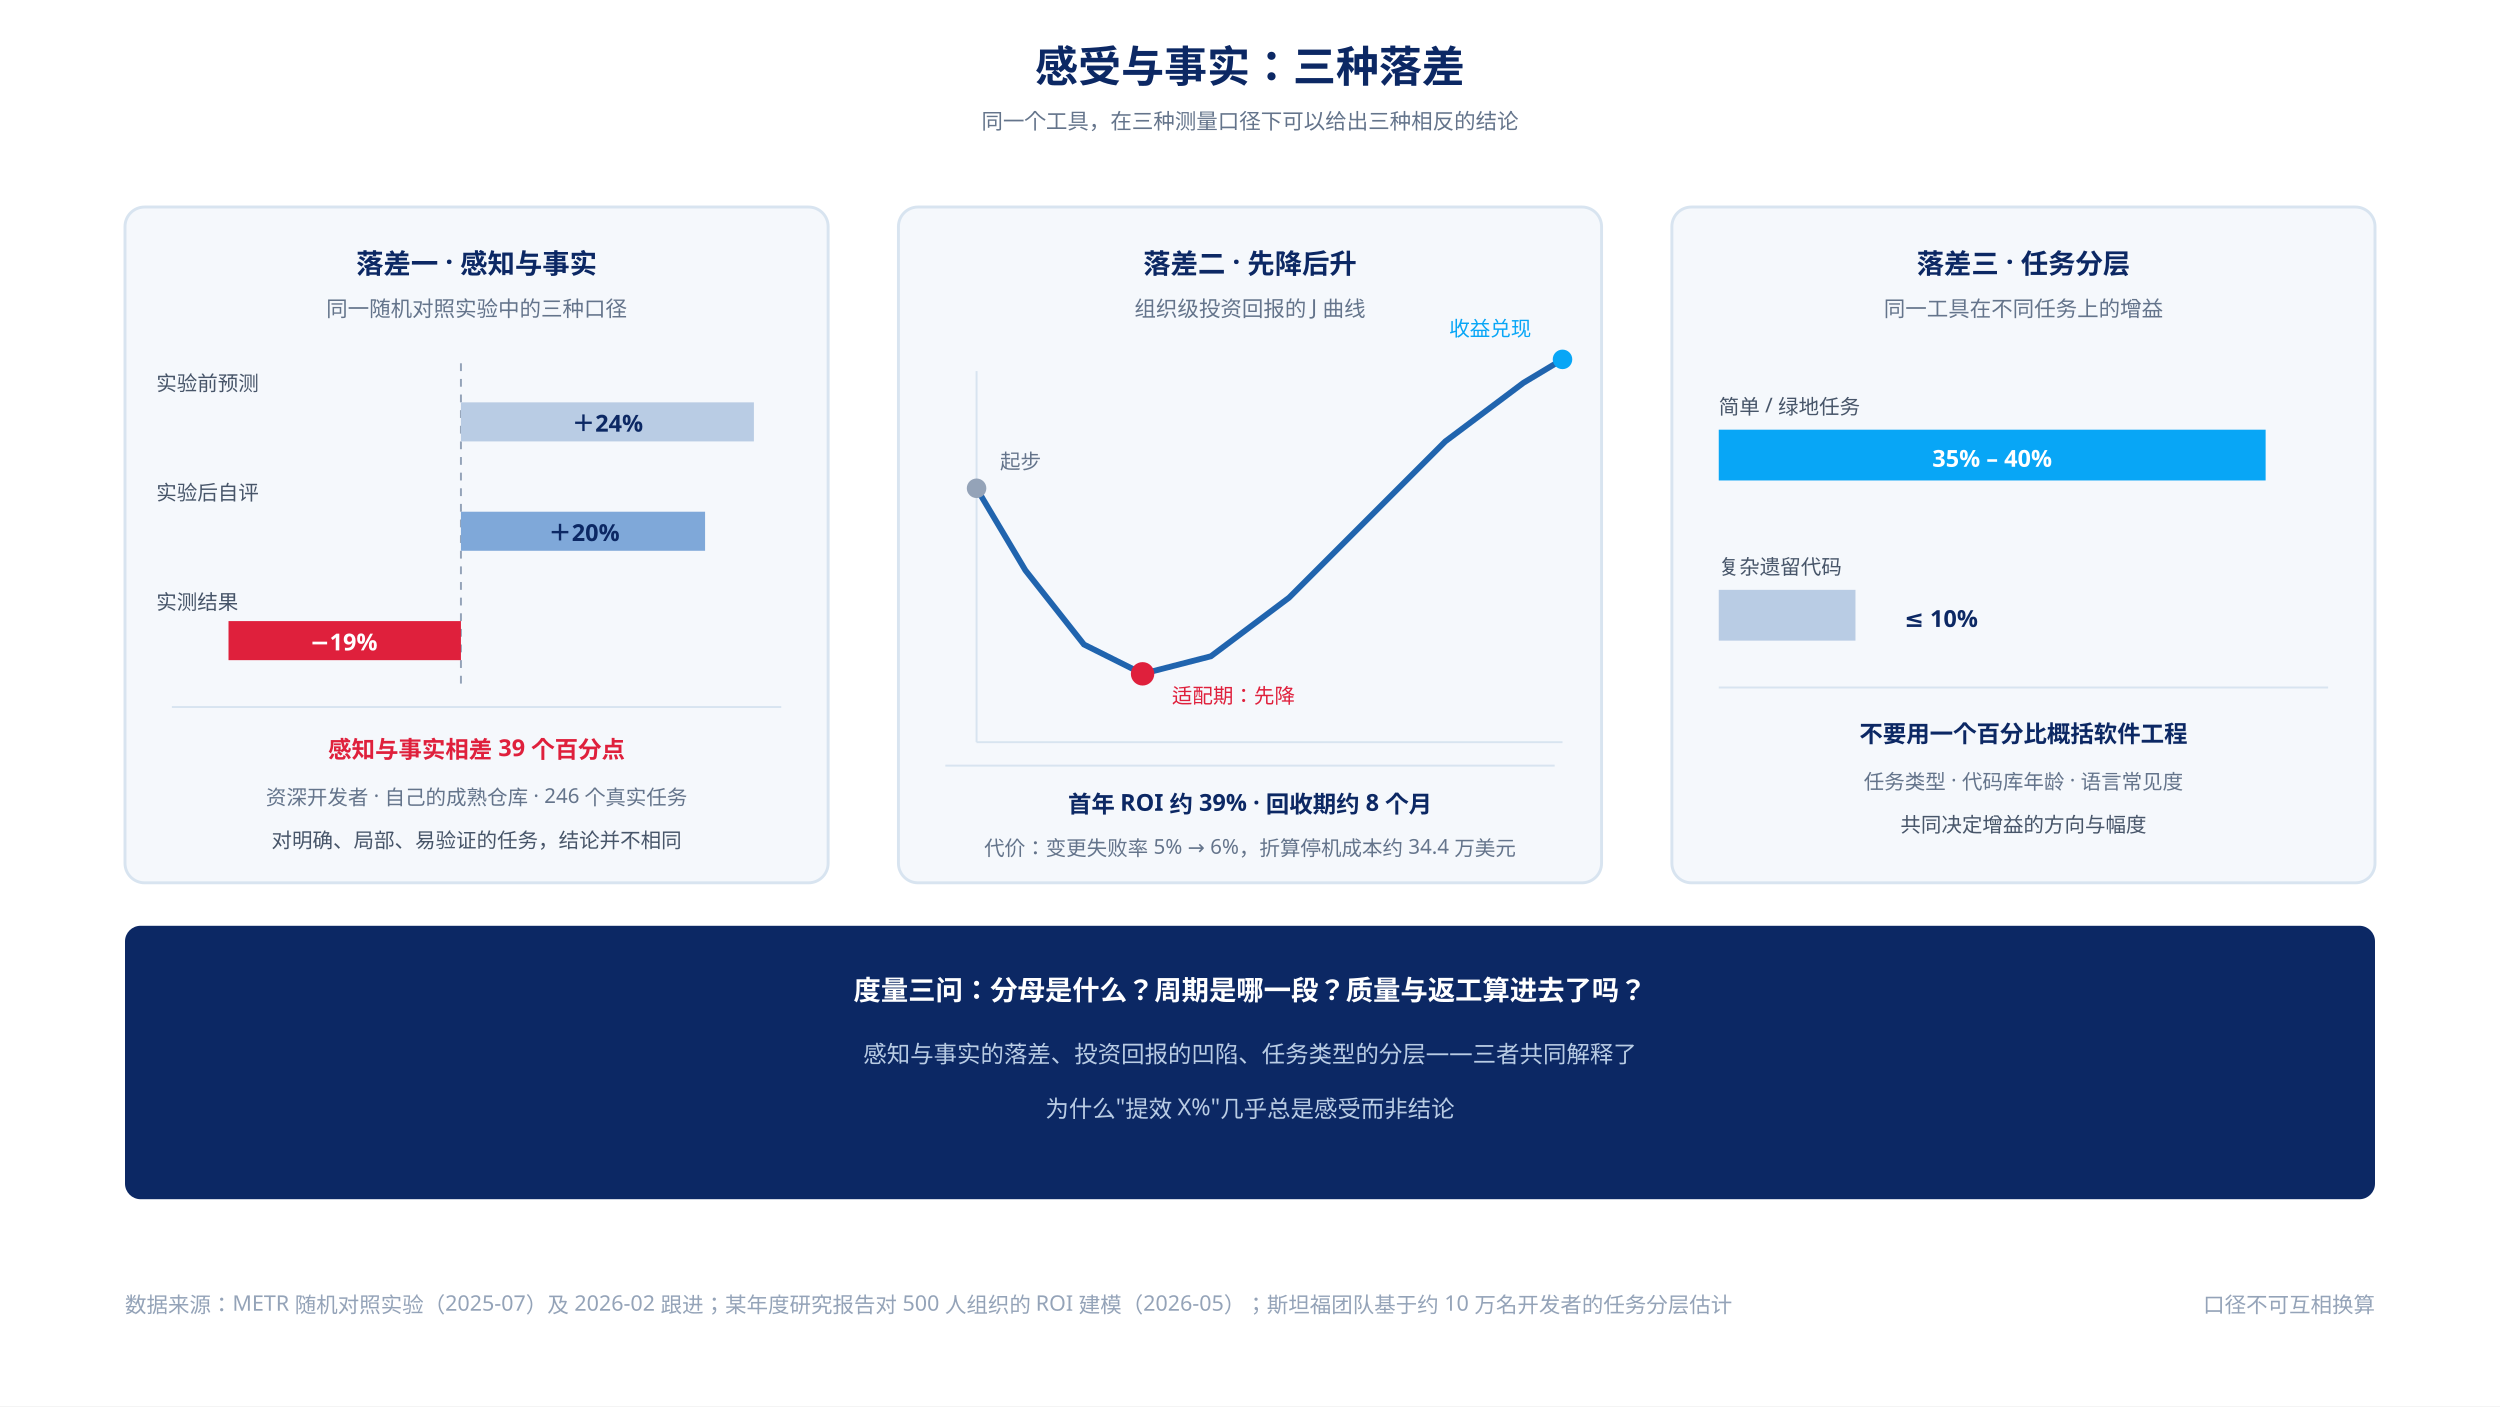
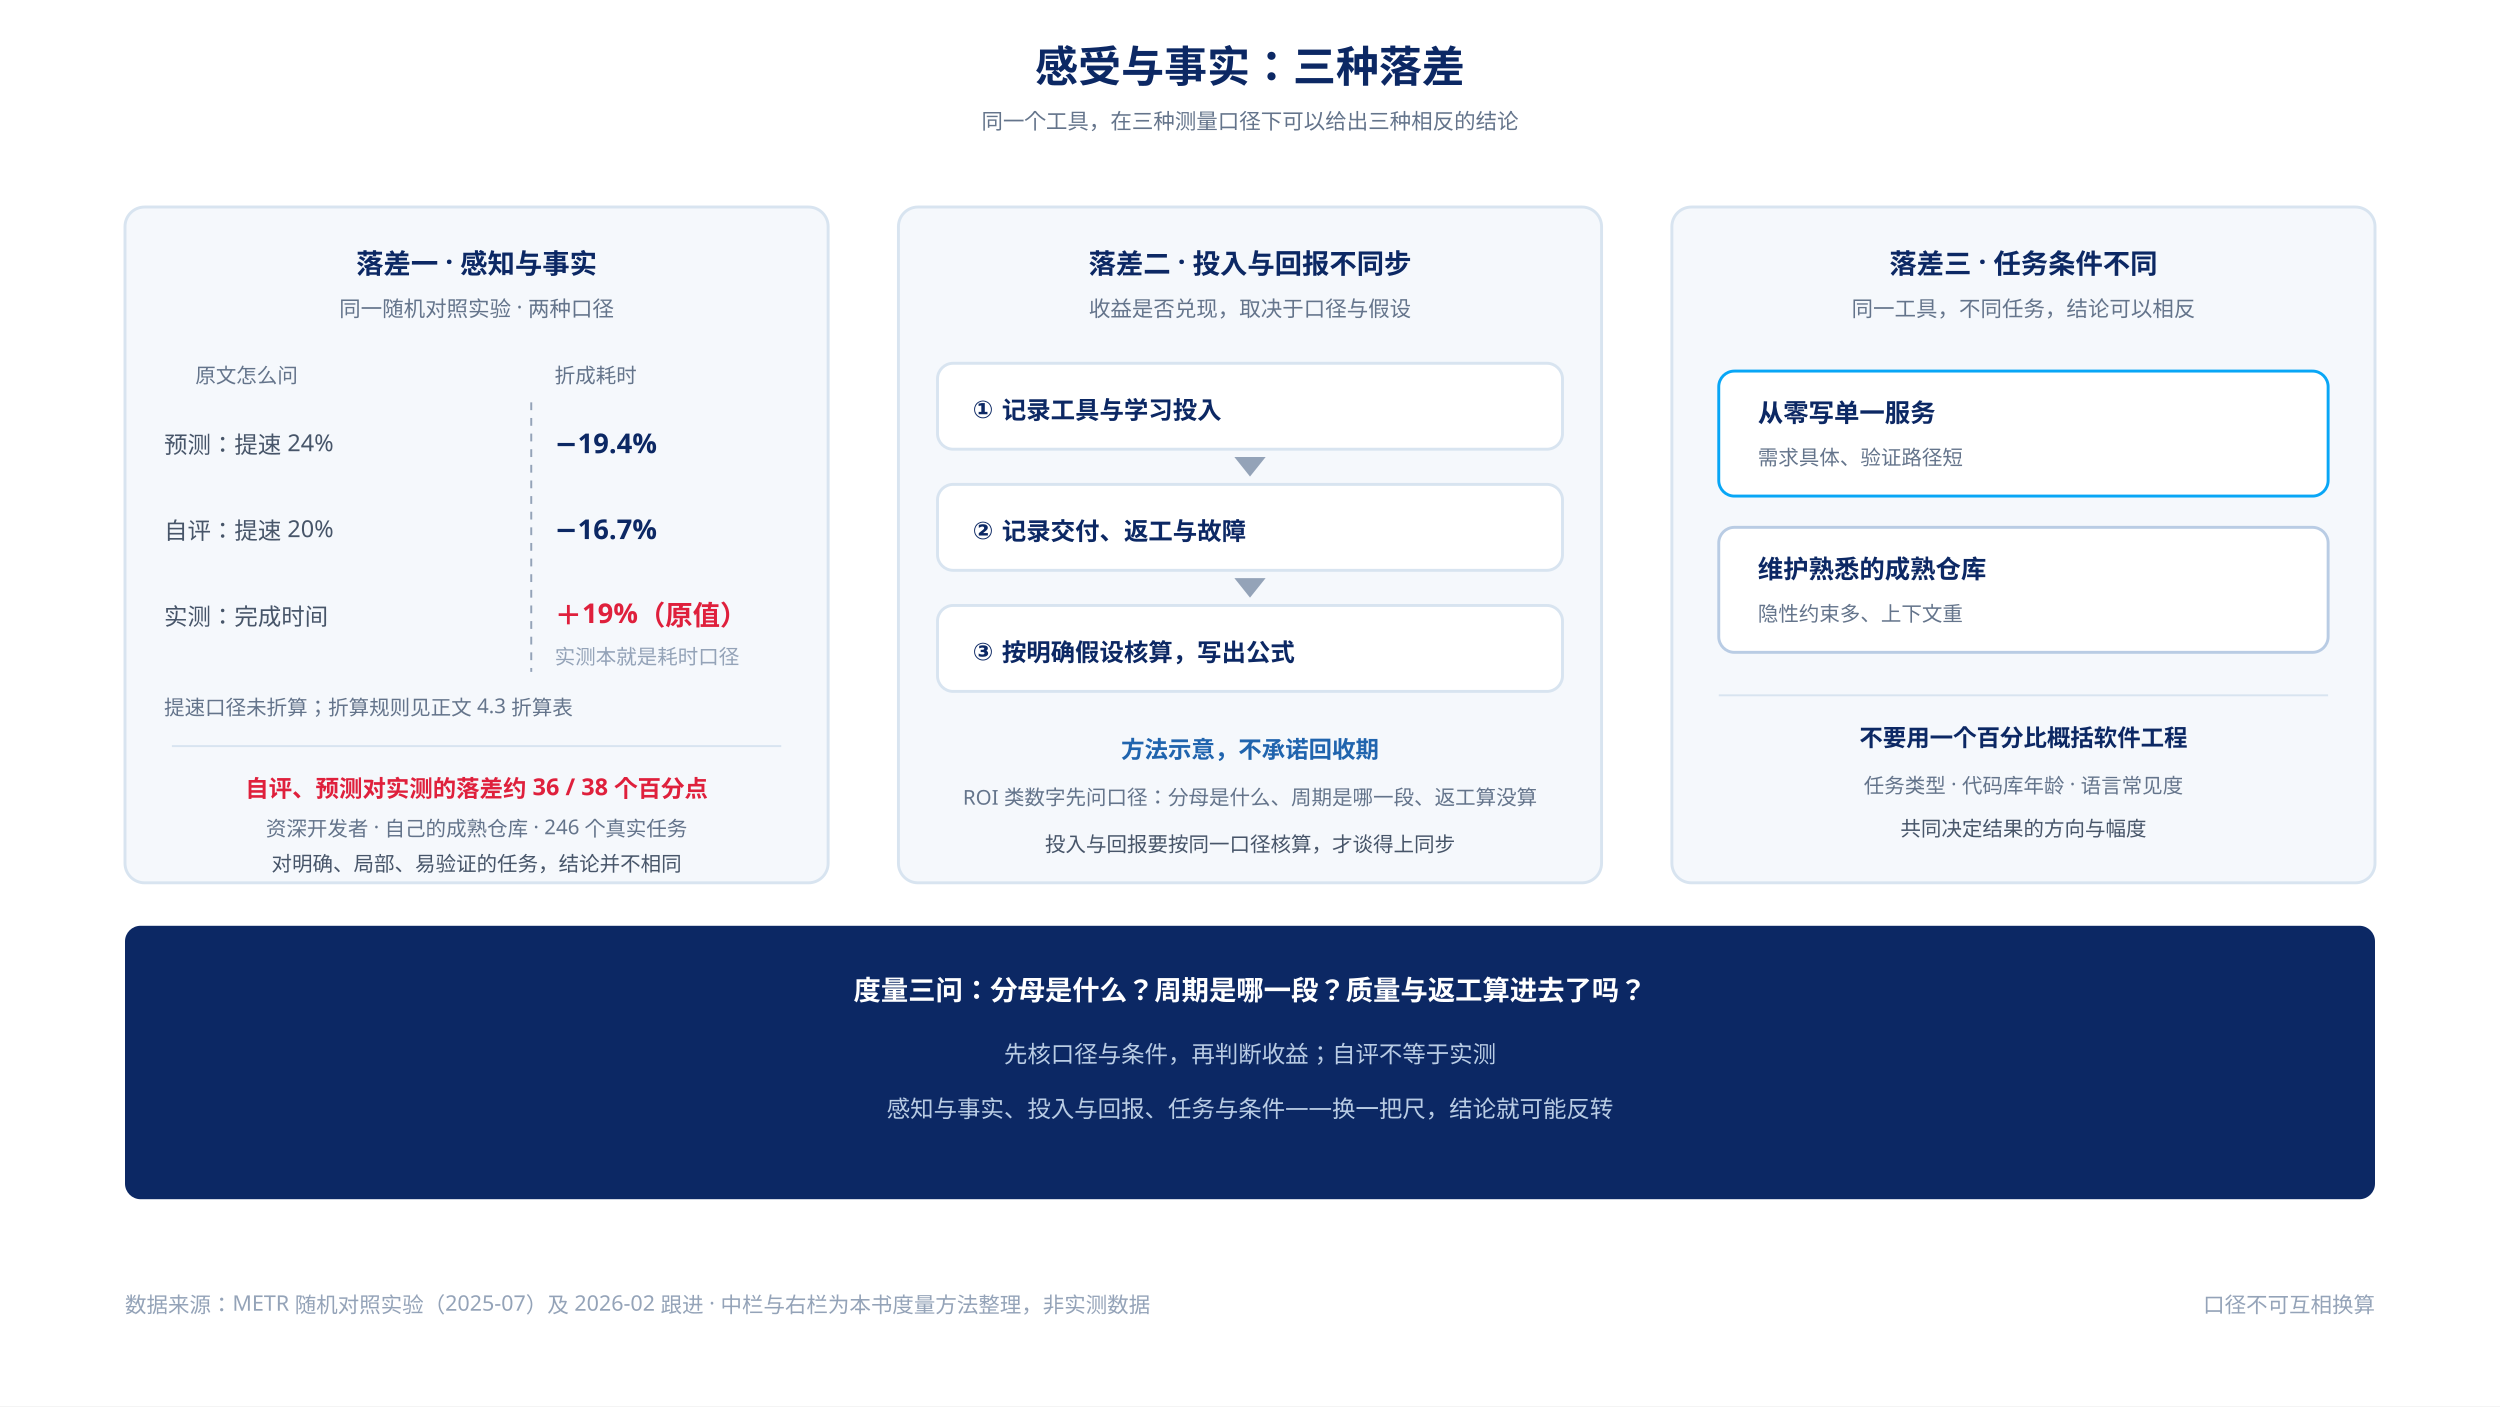
<svg xmlns="http://www.w3.org/2000/svg" viewBox="0 0 1280 720" width="1280" height="720" font-family="Book Sans, Source Han Sans CN, 思源黑体 CN, sans-serif" font-size="12" data-pptx-page-role="content">
  <rect x="0" y="0" width="1280" height="720" fill="#FFFFFF" />
  <g id="title" data-pptx-bounds="0 14 1280 58">
    <text x="640" y="42" font-size="22" font-weight="bold" fill="#0C2864" text-anchor="middle">感受与事实：三种落差</text>
    <text x="640" y="66" font-size="11" fill="#64748B" text-anchor="middle">同一个工具，在三种测量口径下可以给出三种相反的结论</text>
  </g>
  <g id="content" data-pptx-bounds="40 84 1200 560">
    <rect x="64" y="106" width="360" height="346" rx="10" fill="#F5F8FC" stroke="#D8E4F0" stroke-width="1.5" />
    <text x="244" y="140" font-size="14" font-weight="bold" fill="#0C2864" text-anchor="middle">落差一 · 感知与事实</text>
-     <text x="244" y="162" font-size="11" fill="#64748B" text-anchor="middle">同一随机对照实验中的三种口径</text>
-     <line x1="236" y1="186" x2="236" y2="352" stroke="#94A3B8" stroke-width="1" stroke-dasharray="4 4" />
-     <text x="80" y="200" font-size="10.5" fill="#475569">实验前预测</text>
-     <rect x="236" y="206" width="150" height="20" fill="#B9CCE4" />
-     <text x="311" y="221" font-size="12" font-weight="bold" fill="#0C2864" text-anchor="middle">＋24%</text>
-     <text x="80" y="256" font-size="10.5" fill="#475569">实验后自评</text>
-     <rect x="236" y="262" width="125" height="20" fill="#7FA8D9" />
-     <text x="299" y="277" font-size="12" font-weight="bold" fill="#0C2864" text-anchor="middle">＋20%</text>
-     <text x="80" y="312" font-size="10.5" fill="#475569">实测结果</text>
-     <rect x="117" y="318" width="119" height="20" fill="#DF203C" />
-     <text x="176" y="333" font-size="12" font-weight="bold" fill="#FFFFFF" text-anchor="middle">−19%</text>
-     <line x1="88" y1="362" x2="400" y2="362" stroke="#D8E4F0" stroke-width="1" />
-     <text x="244" y="388" font-size="12" font-weight="bold" fill="#DF203C" text-anchor="middle">感知与事实相差 39 个百分点</text>
-     <text x="244" y="412" font-size="10.5" fill="#64748B" text-anchor="middle">资深开发者 · 自己的成熟仓库 · 246 个真实任务</text>
-     <text x="244" y="434" font-size="10.5" fill="#475569" text-anchor="middle">对明确、局部、易验证的任务，结论并不相同</text>
+     <text x="244" y="162" font-size="11" fill="#64748B" text-anchor="middle">同一随机对照实验 · 两种口径</text>
+     <text x="100" y="196" font-size="10.5" fill="#64748B">原文怎么问</text>
+     <text x="284" y="196" font-size="10.5" fill="#64748B">折成耗时</text>
+     <line x1="272" y1="206" x2="272" y2="344" stroke="#94A3B8" stroke-width="1" stroke-dasharray="4 4" />
+     <text x="84" y="232" font-size="12" fill="#475569">预测：提速 24%</text>
+     <text x="284" y="232" font-size="14" font-weight="bold" fill="#0C2864">−19.4%</text>
+     <text x="84" y="276" font-size="12" fill="#475569">自评：提速 20%</text>
+     <text x="284" y="276" font-size="14" font-weight="bold" fill="#0C2864">−16.7%</text>
+     <text x="84" y="320" font-size="12" fill="#475569">实测：完成时间</text>
+     <text x="284" y="320" font-size="14" font-weight="bold" fill="#DF203C">＋19%（原值）</text>
+     <text x="284" y="340" font-size="10.5" fill="#94A3B8">实测本就是耗时口径</text>
+     <text x="84" y="366" font-size="10.5" fill="#64748B">提速口径未折算；折算规则见正文 4.3 折算表</text>
+     <line x1="88" y1="382" x2="400" y2="382" stroke="#D8E4F0" stroke-width="1" />
+     <text x="244" y="408" font-size="12" font-weight="bold" fill="#DF203C" text-anchor="middle">自评、预测对实测的落差约 36 / 38 个百分点</text>
+     <text x="244" y="428" font-size="10.5" fill="#64748B" text-anchor="middle">资深开发者 · 自己的成熟仓库 · 246 个真实任务</text>
+     <text x="244" y="446" font-size="10.5" fill="#475569" text-anchor="middle">对明确、局部、易验证的任务，结论并不相同</text>
    <rect x="460" y="106" width="360" height="346" rx="10" fill="#F5F8FC" stroke="#D8E4F0" stroke-width="1.5" />
-     <text x="640" y="140" font-size="14" font-weight="bold" fill="#0C2864" text-anchor="middle">落差二 · 先降后升</text>
-     <text x="640" y="162" font-size="11" fill="#64748B" text-anchor="middle">组织级投资回报的 J 曲线</text>
-     <line x1="500" y1="380" x2="800" y2="380" stroke="#D8E4F0" stroke-width="1" />
-     <line x1="500" y1="190" x2="500" y2="380" stroke="#D8E4F0" stroke-width="1" />
-     <polyline points="500,250 525,292 555,330 585,345 620,336 660,306 700,266 740,226 780,196 800,184" fill="none" stroke="#2064AE" stroke-width="3" />
-     <circle cx="500" cy="250" r="5" fill="#94A3B8" />
-     <circle cx="585" cy="345" r="6" fill="#DF203C" />
-     <circle cx="800" cy="184" r="5" fill="#08A6F6" />
-     <text x="512" y="240" font-size="10.5" fill="#64748B">起步</text>
-     <text x="600" y="360" font-size="10.5" fill="#DF203C">适配期：先降</text>
-     <text x="742" y="172" font-size="10.5" fill="#08A6F6">收益兑现</text>
-     <line x1="484" y1="392" x2="796" y2="392" stroke="#D8E4F0" stroke-width="1" />
-     <text x="640" y="416" font-size="12" font-weight="bold" fill="#0C2864" text-anchor="middle">首年 ROI 约 39% · 回收期约 8 个月</text>
-     <text x="640" y="438" font-size="10.5" fill="#64748B" text-anchor="middle">代价：变更失败率 5% → 6%，折算停机成本约 34.4 万美元</text>
+     <text x="640" y="140" font-size="14" font-weight="bold" fill="#0C2864" text-anchor="middle">落差二 · 投入与回报不同步</text>
+     <text x="640" y="162" font-size="11" fill="#64748B" text-anchor="middle">收益是否兑现，取决于口径与假设</text>
+     <rect x="480" y="186" width="320" height="44" rx="8" fill="#FFFFFF" stroke="#D8E4F0" stroke-width="1.5" />
+     <text x="498" y="214" font-size="12.5" font-weight="bold" fill="#0C2864">① 记录工具与学习投入</text>
+     <polygon points="632,234 648,234 640,244" fill="#94A3B8" />
+     <rect x="480" y="248" width="320" height="44" rx="8" fill="#FFFFFF" stroke="#D8E4F0" stroke-width="1.5" />
+     <text x="498" y="276" font-size="12.5" font-weight="bold" fill="#0C2864">② 记录交付、返工与故障</text>
+     <polygon points="632,296 648,296 640,306" fill="#94A3B8" />
+     <rect x="480" y="310" width="320" height="44" rx="8" fill="#FFFFFF" stroke="#D8E4F0" stroke-width="1.5" />
+     <text x="498" y="338" font-size="12.5" font-weight="bold" fill="#0C2864">③ 按明确假设核算，写出公式</text>
+     <text x="640" y="388" font-size="12" font-weight="bold" fill="#2064AE" text-anchor="middle">方法示意，不承诺回收期</text>
+     <text x="640" y="412" font-size="10.5" fill="#64748B" text-anchor="middle">ROI 类数字先问口径：分母是什么、周期是哪一段、返工算没算</text>
+     <text x="640" y="436" font-size="10.5" fill="#475569" text-anchor="middle">投入与回报要按同一口径核算，才谈得上同步</text>
    <rect x="856" y="106" width="360" height="346" rx="10" fill="#F5F8FC" stroke="#D8E4F0" stroke-width="1.5" />
-     <text x="1036" y="140" font-size="14" font-weight="bold" fill="#0C2864" text-anchor="middle">落差三 · 任务分层</text>
-     <text x="1036" y="162" font-size="11" fill="#64748B" text-anchor="middle">同一工具在不同任务上的增益</text>
-     <text x="880" y="212" font-size="10.5" fill="#475569">简单 / 绿地任务</text>
-     <rect x="880" y="220" width="280" height="26" fill="#08A6F6" />
-     <text x="1020" y="239" font-size="12" font-weight="bold" fill="#FFFFFF" text-anchor="middle">35% – 40%</text>
-     <text x="880" y="294" font-size="10.5" fill="#475569">复杂遗留代码</text>
-     <rect x="880" y="302" width="70" height="26" fill="#B9CCE4" />
-     <text x="975" y="321" font-size="12" font-weight="bold" fill="#0C2864">≤ 10%</text>
-     <line x1="880" y1="352" x2="1192" y2="352" stroke="#D8E4F0" stroke-width="1" />
-     <text x="1036" y="380" font-size="12" font-weight="bold" fill="#0C2864" text-anchor="middle">不要用一个百分比概括软件工程</text>
-     <text x="1036" y="404" font-size="10.5" fill="#64748B" text-anchor="middle">任务类型 · 代码库年龄 · 语言常见度</text>
-     <text x="1036" y="426" font-size="10.5" fill="#475569" text-anchor="middle">共同决定增益的方向与幅度</text>
+     <text x="1036" y="140" font-size="14" font-weight="bold" fill="#0C2864" text-anchor="middle">落差三 · 任务条件不同</text>
+     <text x="1036" y="162" font-size="11" fill="#64748B" text-anchor="middle">同一工具，不同任务，结论可以相反</text>
+     <rect x="880" y="190" width="312" height="64" rx="8" fill="#FFFFFF" stroke="#08A6F6" stroke-width="1.5" />
+     <text x="900" y="216" font-size="13" font-weight="bold" fill="#0C2864">从零写单一服务</text>
+     <text x="900" y="238" font-size="10.5" fill="#64748B">需求具体、验证路径短</text>
+     <rect x="880" y="270" width="312" height="64" rx="8" fill="#FFFFFF" stroke="#B9CCE4" stroke-width="1.5" />
+     <text x="900" y="296" font-size="13" font-weight="bold" fill="#0C2864">维护熟悉的成熟仓库</text>
+     <text x="900" y="318" font-size="10.5" fill="#64748B">隐性约束多、上下文重</text>
+     <line x1="880" y1="356" x2="1192" y2="356" stroke="#D8E4F0" stroke-width="1" />
+     <text x="1036" y="382" font-size="12" font-weight="bold" fill="#0C2864" text-anchor="middle">不要用一个百分比概括软件工程</text>
+     <text x="1036" y="406" font-size="10.5" fill="#64748B" text-anchor="middle">任务类型 · 代码库年龄 · 语言常见度</text>
+     <text x="1036" y="428" font-size="10.5" fill="#475569" text-anchor="middle">共同决定结果的方向与幅度</text>
    <rect x="64" y="474" width="1152" height="140" rx="8" fill="#0C2864" />
    <text x="640" y="512" font-size="14" font-weight="bold" fill="#FFFFFF" text-anchor="middle">度量三问：分母是什么？周期是哪一段？质量与返工算进去了吗？</text>
-     <text x="640" y="544" font-size="12" fill="#B9CCE4" text-anchor="middle">感知与事实的落差、投资回报的凹陷、任务类型的分层——三者共同解释了</text>
-     <text x="640" y="572" font-size="12" fill="#B9CCE4" text-anchor="middle">为什么"提效 X%"几乎总是感受而非结论</text>
+     <text x="640" y="544" font-size="12" fill="#B9CCE4" text-anchor="middle">先核口径与条件，再判断收益；自评不等于实测</text>
+     <text x="640" y="572" font-size="12" fill="#B9CCE4" text-anchor="middle">感知与事实、投入与回报、任务与条件——换一把尺，结论就可能反转</text>
  </g>
  <g id="footnote" data-pptx-bounds="0 650 1280 40">
-     <text x="64" y="672" font-size="11" fill="#94A3B8">数据来源：METR 随机对照实验（2025-07）及 2026-02 跟进；某年度研究报告对 500 人组织的 ROI 建模（2026-05）；斯坦福团队基于约 10 万名开发者的任务分层估计</text>
+     <text x="64" y="672" font-size="11" fill="#94A3B8">数据来源：METR 随机对照实验（2025-07）及 2026-02 跟进 · 中栏与右栏为本书度量方法整理，非实测数据</text>
    <text x="1216" y="672" font-size="11" fill="#94A3B8" text-anchor="end">口径不可互相换算</text>
  </g>
</svg>
